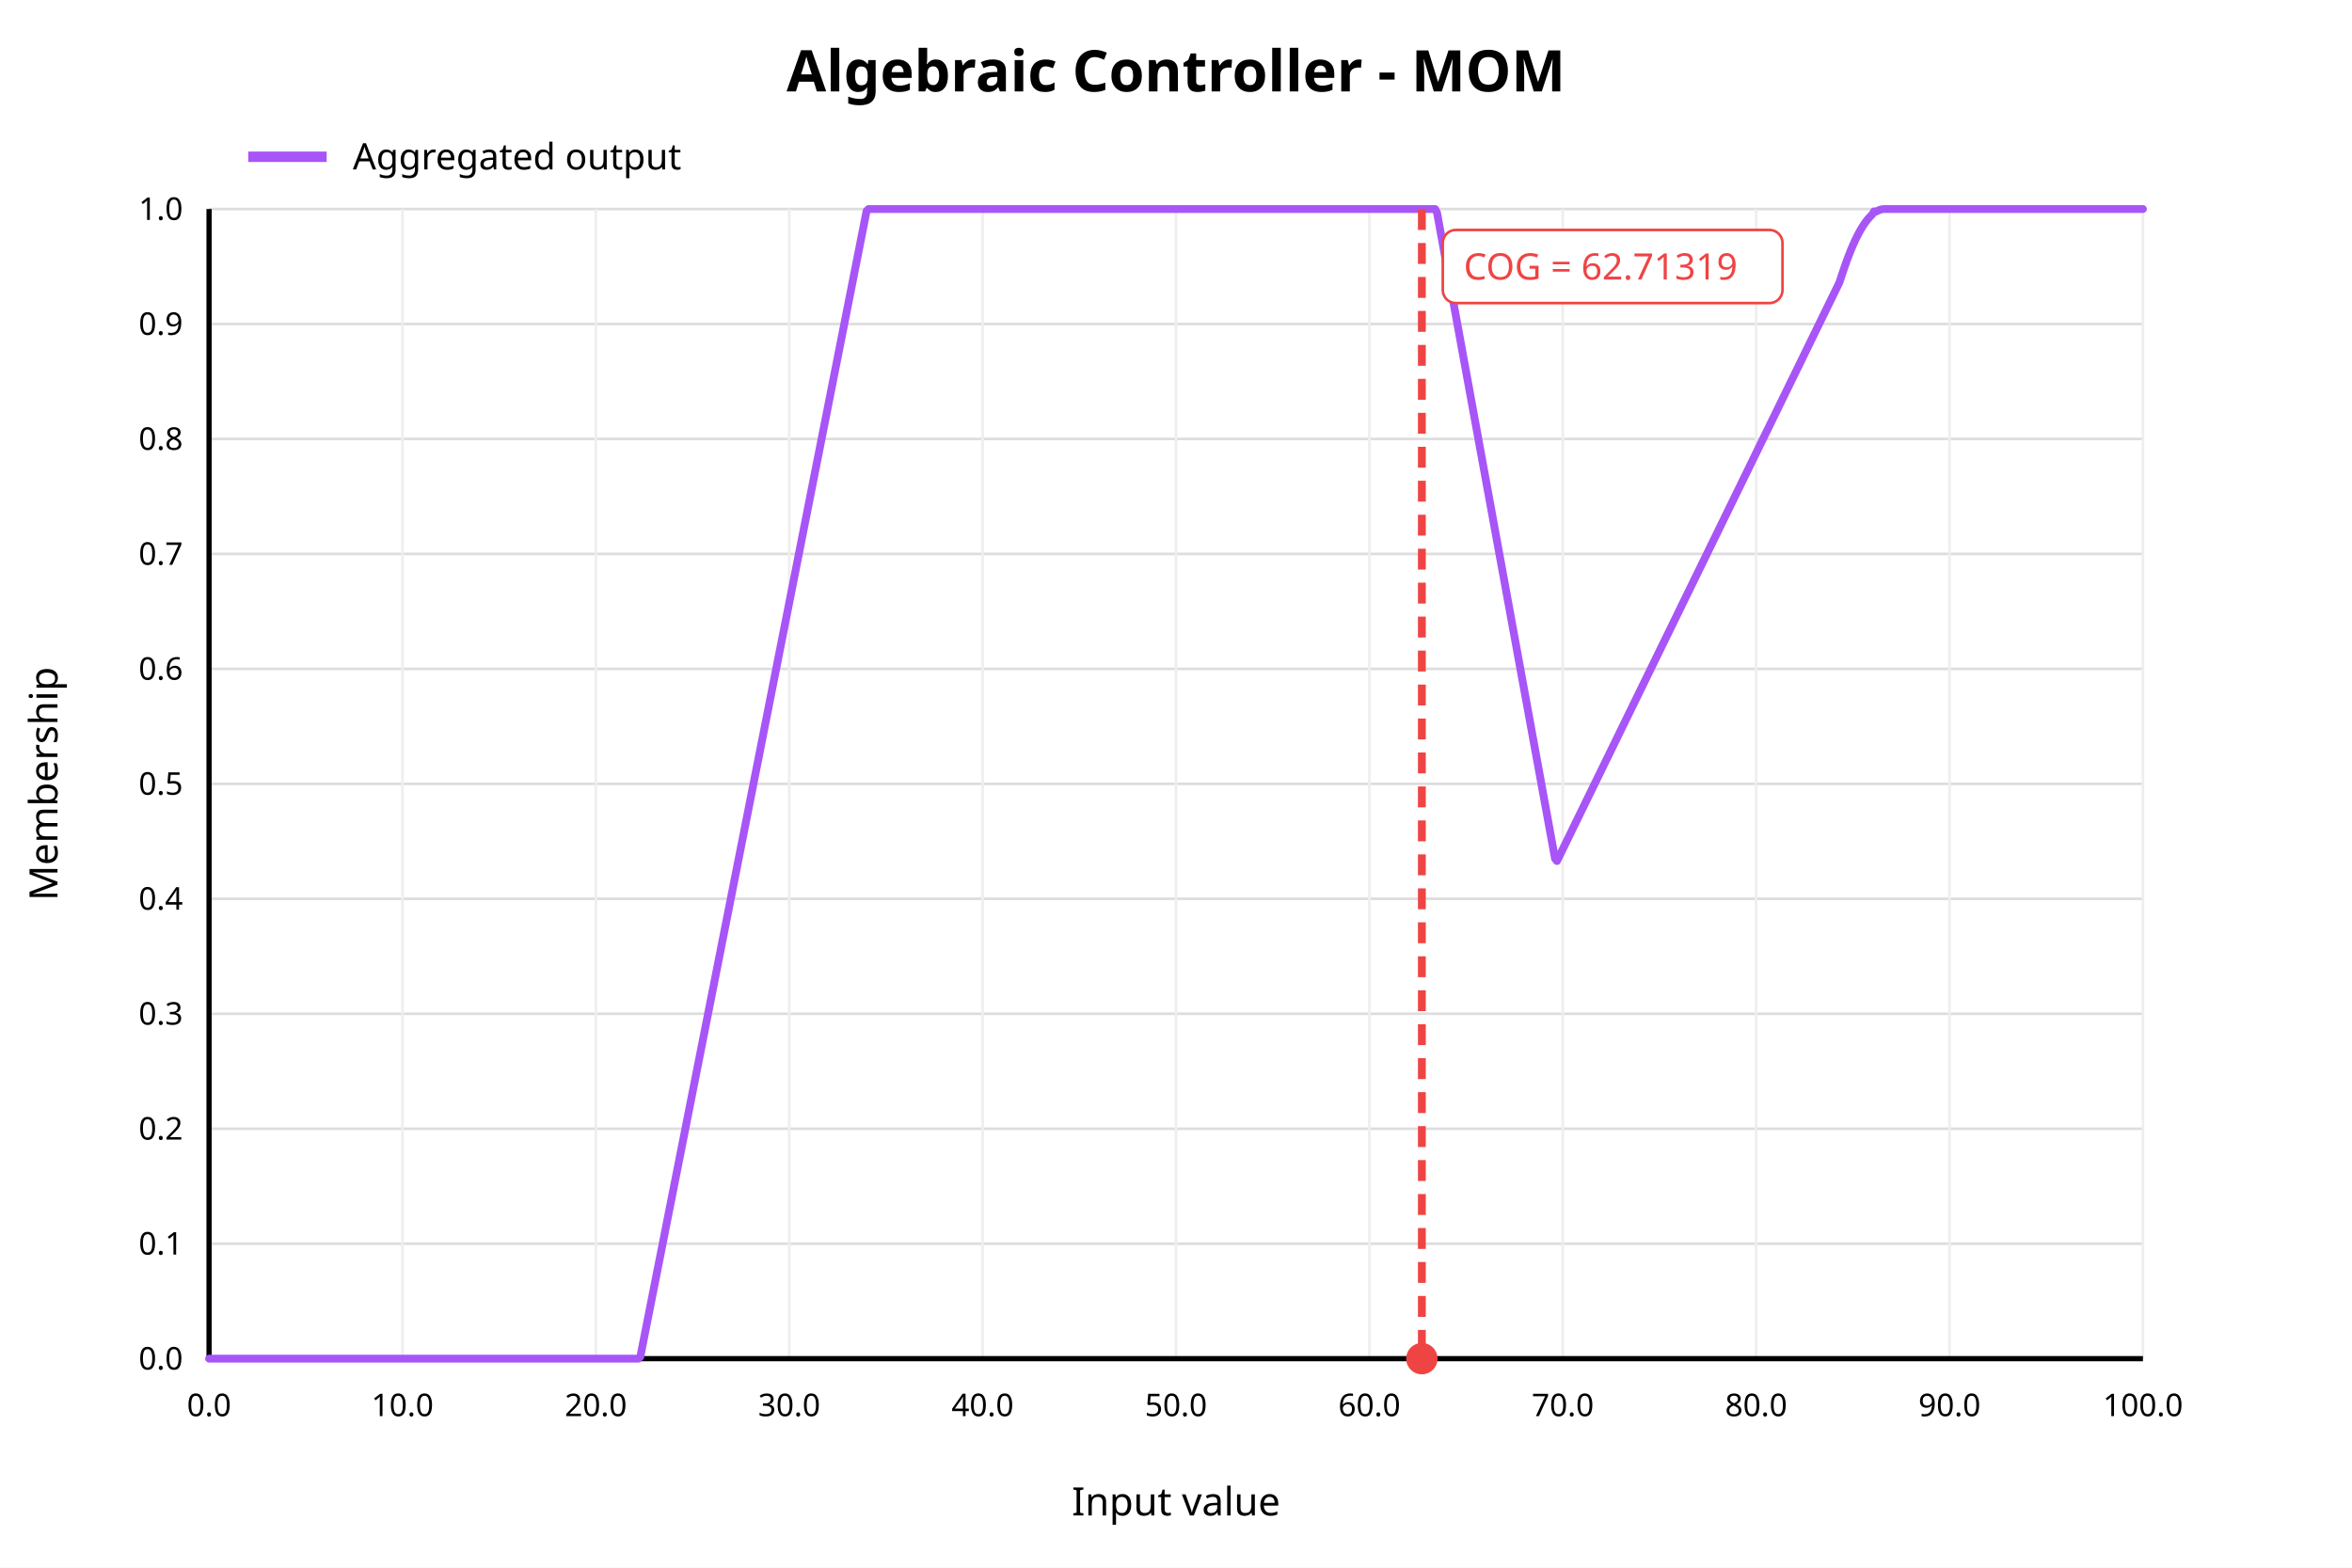
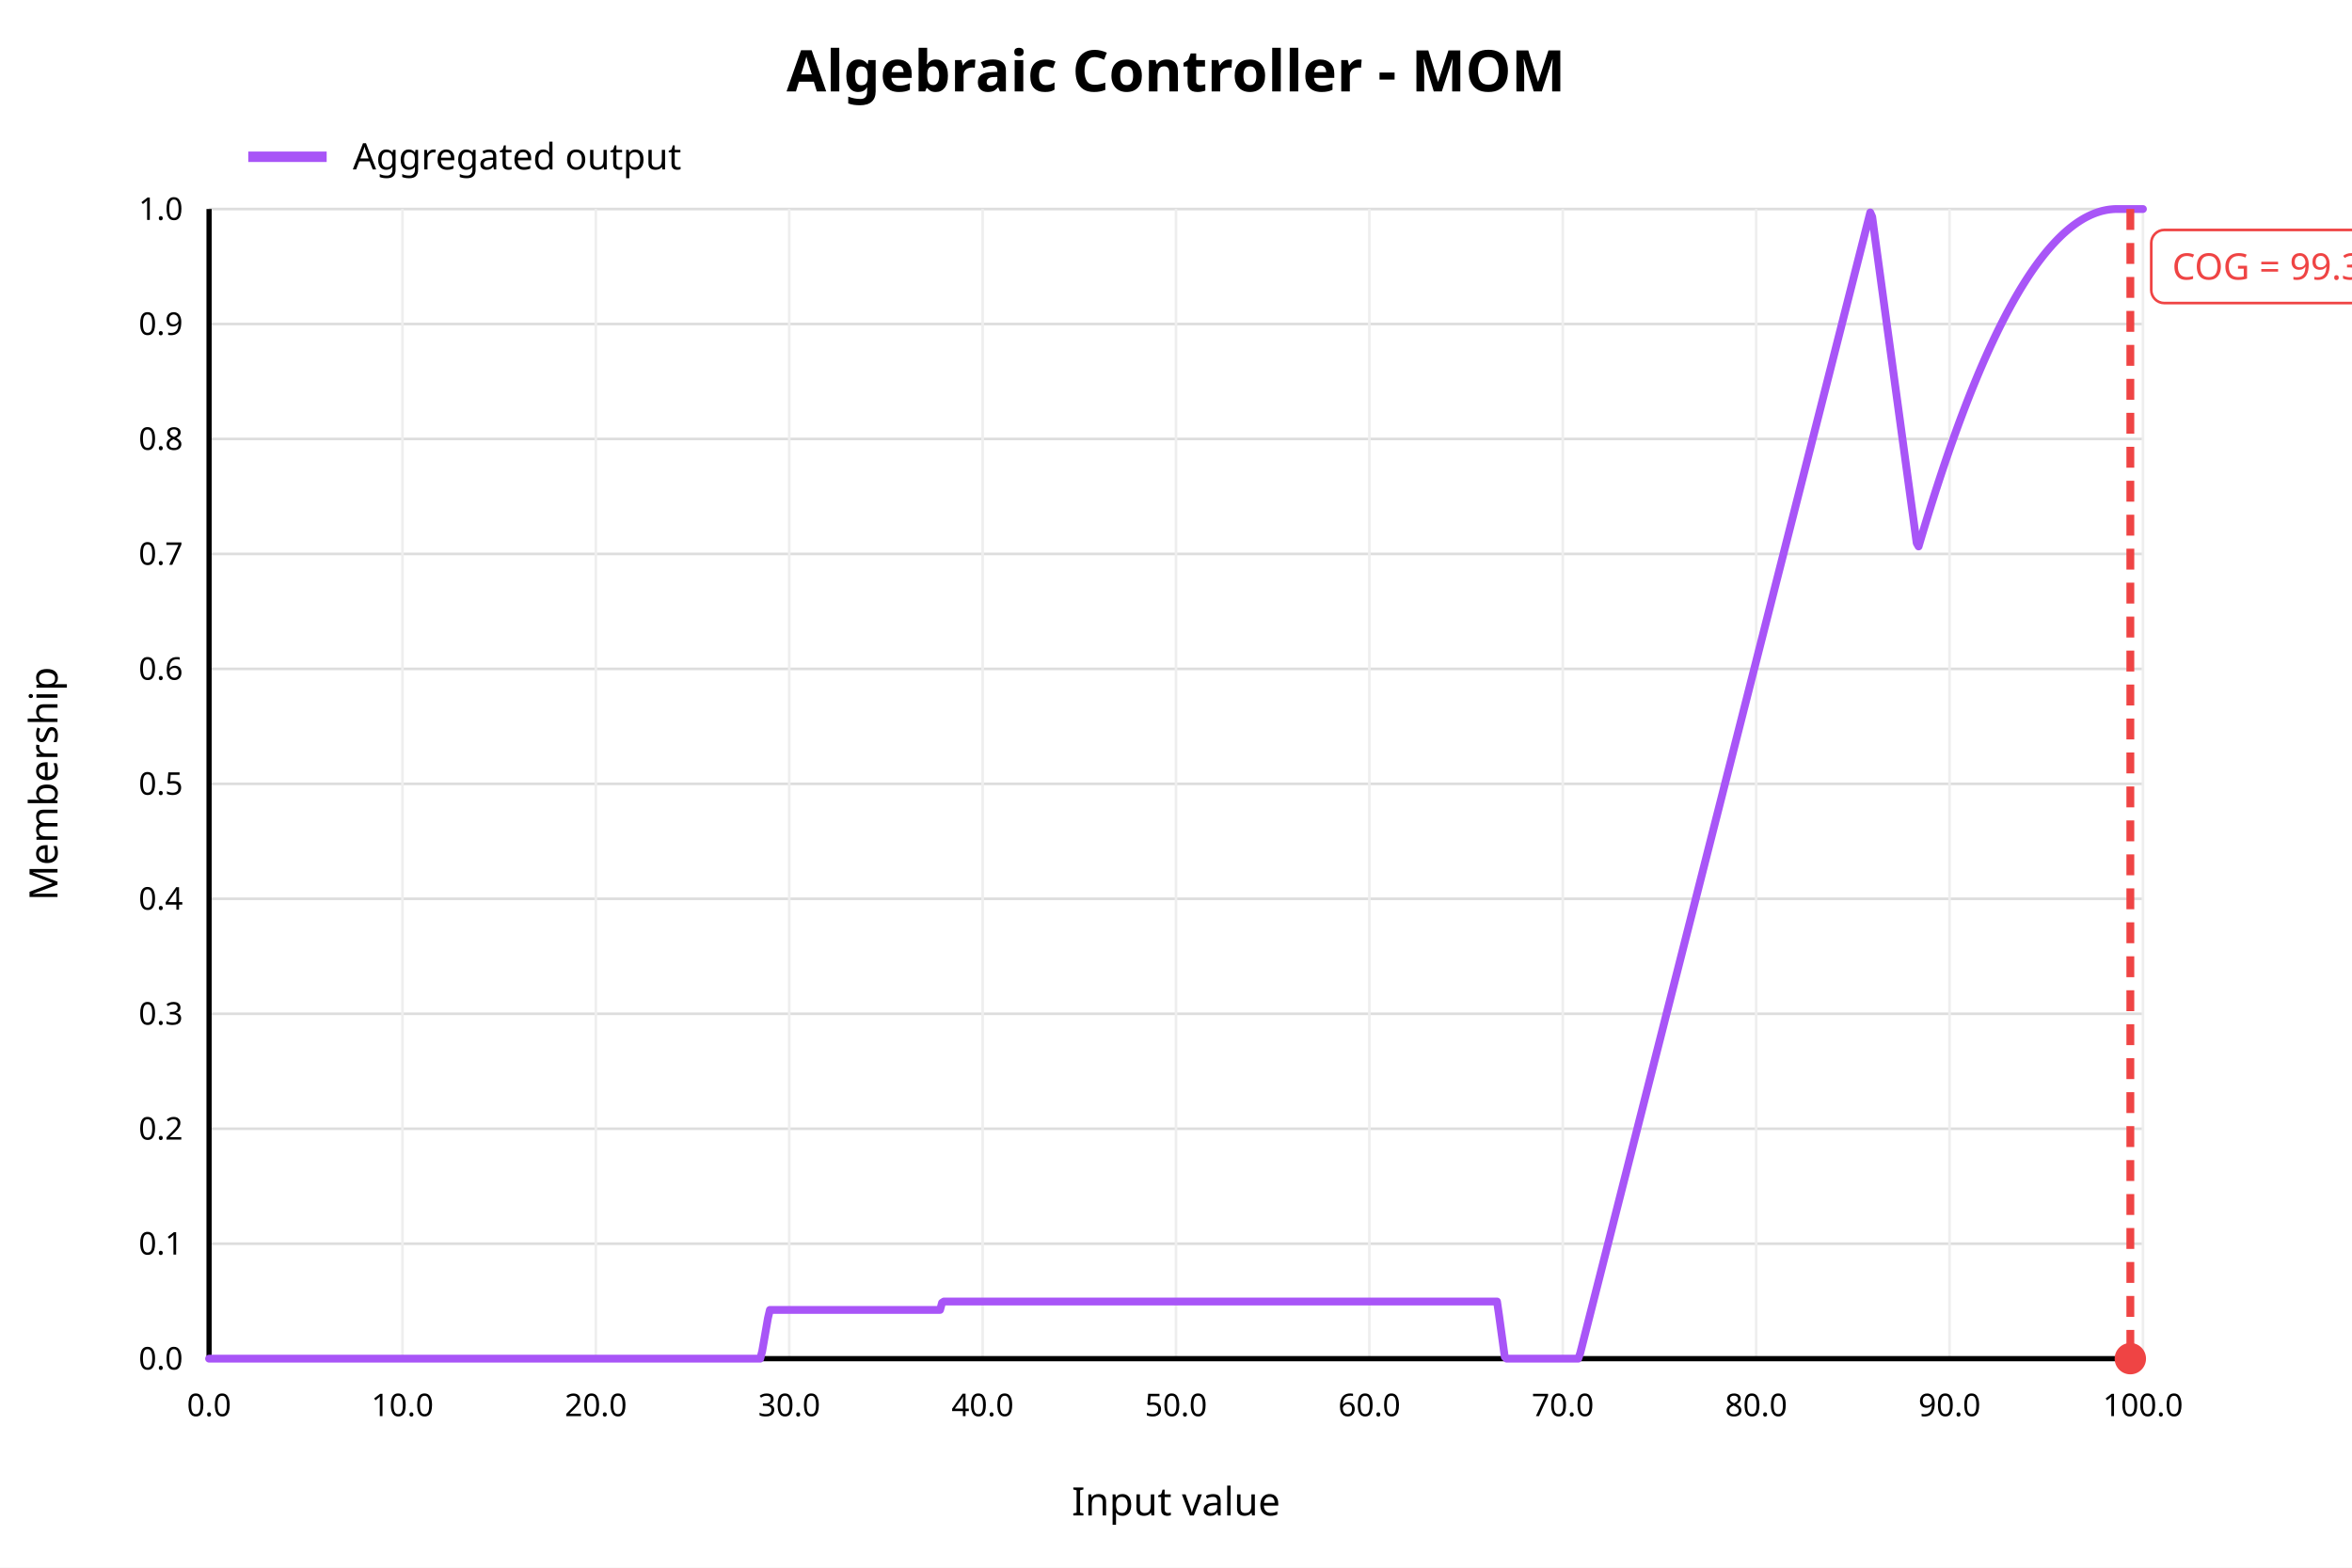
<svg xmlns="http://www.w3.org/2000/svg" width="900" height="600" viewBox="0 0 900 600">
  <rect x="0" y="0" width="900" height="600" fill="white" />
  <text x="450" y="35" text-anchor="middle" font-family="sans-serif" font-size="22" font-weight="bold" fill="black">Algebraic Controller - MOM</text>
  <line x1="80" y1="520.00" x2="820" y2="520.00" stroke="#dddddd" stroke-width="1" />
  <text x="70" y="520.00" text-anchor="end" dominant-baseline="middle" font-family="sans-serif" font-size="12" fill="black">0.0</text>
  <line x1="80" y1="476.00" x2="820" y2="476.00" stroke="#dddddd" stroke-width="1" />
  <text x="70" y="476.00" text-anchor="end" dominant-baseline="middle" font-family="sans-serif" font-size="12" fill="black">0.1</text>
  <line x1="80" y1="432.00" x2="820" y2="432.00" stroke="#dddddd" stroke-width="1" />
  <text x="70" y="432.00" text-anchor="end" dominant-baseline="middle" font-family="sans-serif" font-size="12" fill="black">0.2</text>
  <line x1="80" y1="388.00" x2="820" y2="388.00" stroke="#dddddd" stroke-width="1" />
  <text x="70" y="388.00" text-anchor="end" dominant-baseline="middle" font-family="sans-serif" font-size="12" fill="black">0.3</text>
  <line x1="80" y1="344.00" x2="820" y2="344.00" stroke="#dddddd" stroke-width="1" />
  <text x="70" y="344.00" text-anchor="end" dominant-baseline="middle" font-family="sans-serif" font-size="12" fill="black">0.4</text>
  <line x1="80" y1="300.00" x2="820" y2="300.00" stroke="#dddddd" stroke-width="1" />
  <text x="70" y="300.00" text-anchor="end" dominant-baseline="middle" font-family="sans-serif" font-size="12" fill="black">0.5</text>
  <line x1="80" y1="256.00" x2="820" y2="256.00" stroke="#dddddd" stroke-width="1" />
  <text x="70" y="256.00" text-anchor="end" dominant-baseline="middle" font-family="sans-serif" font-size="12" fill="black">0.6</text>
  <line x1="80" y1="212.00" x2="820" y2="212.00" stroke="#dddddd" stroke-width="1" />
  <text x="70" y="212.00" text-anchor="end" dominant-baseline="middle" font-family="sans-serif" font-size="12" fill="black">0.7</text>
  <line x1="80" y1="168.00" x2="820" y2="168.00" stroke="#dddddd" stroke-width="1" />
  <text x="70" y="168.00" text-anchor="end" dominant-baseline="middle" font-family="sans-serif" font-size="12" fill="black">0.8</text>
  <line x1="80" y1="124.00" x2="820" y2="124.00" stroke="#dddddd" stroke-width="1" />
  <text x="70" y="124.00" text-anchor="end" dominant-baseline="middle" font-family="sans-serif" font-size="12" fill="black">0.9</text>
  <line x1="80" y1="80.00" x2="820" y2="80.00" stroke="#dddddd" stroke-width="1" />
  <text x="70" y="80.00" text-anchor="end" dominant-baseline="middle" font-family="sans-serif" font-size="12" fill="black">1.0</text>
  <line x1="80.00" y1="80" x2="80.00" y2="520" stroke="#eeeeee" stroke-width="1" />
  <text x="80.00" y="542" text-anchor="middle" font-family="sans-serif" font-size="12" fill="black">0.0</text>
  <line x1="154.00" y1="80" x2="154.00" y2="520" stroke="#eeeeee" stroke-width="1" />
  <text x="154.00" y="542" text-anchor="middle" font-family="sans-serif" font-size="12" fill="black">10.0</text>
  <line x1="228.00" y1="80" x2="228.00" y2="520" stroke="#eeeeee" stroke-width="1" />
  <text x="228.00" y="542" text-anchor="middle" font-family="sans-serif" font-size="12" fill="black">20.0</text>
  <line x1="302.00" y1="80" x2="302.00" y2="520" stroke="#eeeeee" stroke-width="1" />
  <text x="302.00" y="542" text-anchor="middle" font-family="sans-serif" font-size="12" fill="black">30.0</text>
  <line x1="376.00" y1="80" x2="376.00" y2="520" stroke="#eeeeee" stroke-width="1" />
  <text x="376.00" y="542" text-anchor="middle" font-family="sans-serif" font-size="12" fill="black">40.0</text>
  <line x1="450.00" y1="80" x2="450.00" y2="520" stroke="#eeeeee" stroke-width="1" />
  <text x="450.00" y="542" text-anchor="middle" font-family="sans-serif" font-size="12" fill="black">50.0</text>
  <line x1="524.00" y1="80" x2="524.00" y2="520" stroke="#eeeeee" stroke-width="1" />
  <text x="524.00" y="542" text-anchor="middle" font-family="sans-serif" font-size="12" fill="black">60.0</text>
  <line x1="598.00" y1="80" x2="598.00" y2="520" stroke="#eeeeee" stroke-width="1" />
  <text x="598.00" y="542" text-anchor="middle" font-family="sans-serif" font-size="12" fill="black">70.0</text>
  <line x1="672.00" y1="80" x2="672.00" y2="520" stroke="#eeeeee" stroke-width="1" />
  <text x="672.00" y="542" text-anchor="middle" font-family="sans-serif" font-size="12" fill="black">80.0</text>
  <line x1="746.00" y1="80" x2="746.00" y2="520" stroke="#eeeeee" stroke-width="1" />
  <text x="746.00" y="542" text-anchor="middle" font-family="sans-serif" font-size="12" fill="black">90.0</text>
  <line x1="820.00" y1="80" x2="820.00" y2="520" stroke="#eeeeee" stroke-width="1" />
  <text x="820.00" y="542" text-anchor="middle" font-family="sans-serif" font-size="12" fill="black">100.0</text>
  <line x1="80" y1="520" x2="820" y2="520" stroke="black" stroke-width="2" />
  <line x1="80" y1="80" x2="80" y2="520" stroke="black" stroke-width="2" />
  <text x="450" y="580" text-anchor="middle" font-family="sans-serif" font-size="15" fill="black">Input value</text>
  <text x="22" y="300" text-anchor="middle" font-family="sans-serif" font-size="15" fill="black" transform="rotate(-90 22 300)">Membership</text>
-   <polyline fill="none" stroke="#a855f7" stroke-width="3" stroke-linejoin="round" stroke-linecap="round" points="80.00,520.00 80.74,520.00 81.48,520.00 82.22,520.00 82.96,520.00 83.70,520.00 84.44,520.00 85.18,520.00 85.92,520.00 86.66,520.00 87.40,520.00 88.14,520.00 88.88,520.00 89.62,520.00 90.36,520.00 91.10,520.00 91.84,520.00 92.58,520.00 93.32,520.00 94.06,520.00 94.80,520.00 95.54,520.00 96.28,520.00 97.02,520.00 97.76,520.00 98.50,520.00 99.24,520.00 99.98,520.00 100.72,520.00 101.46,520.00 102.20,520.00 102.94,520.00 103.68,520.00 104.42,520.00 105.16,520.00 105.90,520.00 106.64,520.00 107.38,520.00 108.12,520.00 108.86,520.00 109.60,520.00 110.34,520.00 111.08,520.00 111.82,520.00 112.56,520.00 113.30,520.00 114.04,520.00 114.78,520.00 115.52,520.00 116.26,520.00 117.00,520.00 117.74,520.00 118.48,520.00 119.22,520.00 119.96,520.00 120.70,520.00 121.44,520.00 122.18,520.00 122.92,520.00 123.66,520.00 124.40,520.00 125.14,520.00 125.88,520.00 126.62,520.00 127.36,520.00 128.10,520.00 128.84,520.00 129.58,520.00 130.32,520.00 131.06,520.00 131.80,520.00 132.54,520.00 133.28,520.00 134.02,520.00 134.76,520.00 135.50,520.00 136.24,520.00 136.98,520.00 137.72,520.00 138.46,520.00 139.20,520.00 139.94,520.00 140.68,520.00 141.42,520.00 142.16,520.00 142.90,520.00 143.64,520.00 144.38,520.00 145.12,520.00 145.86,520.00 146.60,520.00 147.34,520.00 148.08,520.00 148.82,520.00 149.56,520.00 150.30,520.00 151.04,520.00 151.78,520.00 152.52,520.00 153.26,520.00 154.00,520.00 154.74,520.00 155.48,520.00 156.22,520.00 156.96,520.00 157.70,520.00 158.44,520.00 159.18,520.00 159.92,520.00 160.66,520.00 161.40,520.00 162.14,520.00 162.88,520.00 163.62,520.00 164.36,520.00 165.10,520.00 165.84,520.00 166.58,520.00 167.32,520.00 168.06,520.00 168.80,520.00 169.54,520.00 170.28,520.00 171.02,520.00 171.76,520.00 172.50,520.00 173.24,520.00 173.98,520.00 174.72,520.00 175.46,520.00 176.20,520.00 176.94,520.00 177.68,520.00 178.42,520.00 179.16,520.00 179.90,520.00 180.64,520.00 181.38,520.00 182.12,520.00 182.86,520.00 183.60,520.00 184.34,520.00 185.08,520.00 185.82,520.00 186.56,520.00 187.30,520.00 188.04,520.00 188.78,520.00 189.52,520.00 190.26,520.00 191.00,520.00 191.74,520.00 192.48,520.00 193.22,520.00 193.96,520.00 194.70,520.00 195.44,520.00 196.18,520.00 196.92,520.00 197.66,520.00 198.40,520.00 199.14,520.00 199.88,520.00 200.62,520.00 201.36,520.00 202.10,520.00 202.84,520.00 203.58,520.00 204.32,520.00 205.06,520.00 205.80,520.00 206.54,520.00 207.28,520.00 208.02,520.00 208.76,520.00 209.50,520.00 210.24,520.00 210.98,520.00 211.72,520.00 212.46,520.00 213.20,520.00 213.94,520.00 214.68,520.00 215.42,520.00 216.16,520.00 216.90,520.00 217.64,520.00 218.38,520.00 219.12,520.00 219.86,520.00 220.60,520.00 221.34,520.00 222.08,520.00 222.82,520.00 223.56,520.00 224.30,520.00 225.04,520.00 225.78,520.00 226.52,520.00 227.26,520.00 228.00,520.00 228.74,520.00 229.48,520.00 230.22,520.00 230.96,520.00 231.70,520.00 232.44,520.00 233.18,520.00 233.92,520.00 234.66,520.00 235.40,520.00 236.14,520.00 236.88,520.00 237.62,520.00 238.36,520.00 239.10,520.00 239.84,520.00 240.58,520.00 241.32,520.00 242.06,520.00 242.80,520.00 243.54,520.00 244.28,520.00 245.02,519.29 245.76,515.54 246.50,511.79 247.24,508.04 247.98,504.29 248.72,500.55 249.46,496.80 250.20,493.05 250.94,489.30 251.68,485.55 252.42,481.81 253.16,478.06 253.90,474.31 254.64,470.56 255.38,466.81 256.12,463.07 256.86,459.32 257.60,455.57 258.34,451.82 259.08,448.07 259.82,444.32 260.56,440.58 261.30,436.83 262.04,433.08 262.78,429.33 263.52,425.58 264.26,421.84 265.00,418.09 265.74,414.34 266.48,410.59 267.22,406.84 267.96,403.10 268.70,399.35 269.44,395.60 270.18,391.85 270.92,388.10 271.66,384.36 272.40,380.61 273.14,376.86 273.88,373.11 274.62,369.36 275.36,365.62 276.10,361.87 276.84,358.12 277.58,354.37 278.32,350.62 279.06,346.88 279.80,343.13 280.54,339.38 281.28,335.63 282.02,331.88 282.76,328.14 283.50,324.39 284.24,320.64 284.98,316.89 285.72,313.14 286.46,309.40 287.20,305.65 287.94,301.90 288.68,298.15 289.42,294.40 290.16,290.66 290.90,286.91 291.64,283.16 292.38,279.41 293.12,275.66 293.86,271.92 294.60,268.17 295.34,264.42 296.08,260.67 296.82,256.92 297.56,253.18 298.30,249.43 299.04,245.68 299.78,241.93 300.52,238.18 301.26,234.44 302.00,230.69 302.74,226.94 303.48,223.19 304.22,219.44 304.96,215.70 305.70,211.95 306.44,208.20 307.18,204.45 307.92,200.70 308.66,196.96 309.40,193.21 310.14,189.46 310.88,185.71 311.62,181.96 312.36,178.22 313.10,174.47 313.84,170.72 314.58,166.97 315.32,163.22 316.06,159.48 316.80,155.73 317.54,151.98 318.28,148.23 319.02,144.48 319.76,140.73 320.50,136.99 321.24,133.24 321.98,129.49 322.72,125.74 323.46,121.99 324.20,118.25 324.94,114.50 325.68,110.75 326.42,107.00 327.16,103.25 327.90,99.51 328.64,95.76 329.38,92.01 330.12,88.26 330.86,84.51 331.60,80.77 332.34,80.00 333.08,80.00 333.82,80.00 334.56,80.00 335.30,80.00 336.04,80.00 336.78,80.00 337.52,80.00 338.26,80.00 339.00,80.00 339.74,80.00 340.48,80.00 341.22,80.00 341.96,80.00 342.70,80.00 343.44,80.00 344.18,80.00 344.92,80.00 345.66,80.00 346.40,80.00 347.14,80.00 347.88,80.00 348.62,80.00 349.36,80.00 350.10,80.00 350.84,80.00 351.58,80.00 352.32,80.00 353.06,80.00 353.80,80.00 354.54,80.00 355.28,80.00 356.02,80.00 356.76,80.00 357.50,80.00 358.24,80.00 358.98,80.00 359.72,80.00 360.46,80.00 361.20,80.00 361.94,80.00 362.68,80.00 363.42,80.00 364.16,80.00 364.90,80.00 365.64,80.00 366.38,80.00 367.12,80.00 367.86,80.00 368.60,80.00 369.34,80.00 370.08,80.00 370.82,80.00 371.56,80.00 372.30,80.00 373.04,80.00 373.78,80.00 374.52,80.00 375.26,80.00 376.00,80.00 376.74,80.00 377.48,80.00 378.22,80.00 378.96,80.00 379.70,80.00 380.44,80.00 381.18,80.00 381.92,80.00 382.66,80.00 383.40,80.00 384.14,80.00 384.88,80.00 385.62,80.00 386.36,80.00 387.10,80.00 387.84,80.00 388.58,80.00 389.32,80.00 390.06,80.00 390.80,80.00 391.54,80.00 392.28,80.00 393.02,80.00 393.76,80.00 394.50,80.00 395.24,80.00 395.98,80.00 396.72,80.00 397.46,80.00 398.20,80.00 398.94,80.00 399.68,80.00 400.42,80.00 401.16,80.00 401.90,80.00 402.64,80.00 403.38,80.00 404.12,80.00 404.86,80.00 405.60,80.00 406.34,80.00 407.08,80.00 407.82,80.00 408.56,80.00 409.30,80.00 410.04,80.00 410.78,80.00 411.52,80.00 412.26,80.00 413.00,80.00 413.74,80.00 414.48,80.00 415.22,80.00 415.96,80.00 416.70,80.00 417.44,80.00 418.18,80.00 418.92,80.00 419.66,80.00 420.40,80.00 421.14,80.00 421.88,80.00 422.62,80.00 423.36,80.00 424.10,80.00 424.84,80.00 425.58,80.00 426.32,80.00 427.06,80.00 427.80,80.00 428.54,80.00 429.28,80.00 430.02,80.00 430.76,80.00 431.50,80.00 432.24,80.00 432.98,80.00 433.72,80.00 434.46,80.00 435.20,80.00 435.94,80.00 436.68,80.00 437.42,80.00 438.16,80.00 438.90,80.00 439.64,80.00 440.38,80.00 441.12,80.00 441.86,80.00 442.60,80.00 443.34,80.00 444.08,80.00 444.82,80.00 445.56,80.00 446.30,80.00 447.04,80.00 447.78,80.00 448.52,80.00 449.26,80.00 450.00,80.00 450.74,80.00 451.48,80.00 452.22,80.00 452.96,80.00 453.70,80.00 454.44,80.00 455.18,80.00 455.92,80.00 456.66,80.00 457.40,80.00 458.14,80.00 458.88,80.00 459.62,80.00 460.36,80.00 461.10,80.00 461.84,80.00 462.58,80.00 463.32,80.00 464.06,80.00 464.80,80.00 465.54,80.00 466.28,80.00 467.02,80.00 467.76,80.00 468.50,80.00 469.24,80.00 469.98,80.00 470.72,80.00 471.46,80.00 472.20,80.00 472.94,80.00 473.68,80.00 474.42,80.00 475.16,80.00 475.90,80.00 476.64,80.00 477.38,80.00 478.12,80.00 478.86,80.00 479.60,80.00 480.34,80.00 481.08,80.00 481.82,80.00 482.56,80.00 483.30,80.00 484.04,80.00 484.78,80.00 485.52,80.00 486.26,80.00 487.00,80.00 487.74,80.00 488.48,80.00 489.22,80.00 489.96,80.00 490.70,80.00 491.44,80.00 492.18,80.00 492.92,80.00 493.66,80.00 494.40,80.00 495.14,80.00 495.88,80.00 496.62,80.00 497.36,80.00 498.10,80.00 498.84,80.00 499.58,80.00 500.32,80.00 501.06,80.00 501.80,80.00 502.54,80.00 503.28,80.00 504.02,80.00 504.76,80.00 505.50,80.00 506.24,80.00 506.98,80.00 507.72,80.00 508.46,80.00 509.20,80.00 509.94,80.00 510.68,80.00 511.42,80.00 512.16,80.00 512.90,80.00 513.64,80.00 514.38,80.00 515.12,80.00 515.86,80.00 516.60,80.00 517.34,80.00 518.08,80.00 518.82,80.00 519.56,80.00 520.30,80.00 521.04,80.00 521.78,80.00 522.52,80.00 523.26,80.00 524.00,80.00 524.74,80.00 525.48,80.00 526.22,80.00 526.96,80.00 527.70,80.00 528.44,80.00 529.18,80.00 529.92,80.00 530.66,80.00 531.40,80.00 532.14,80.00 532.88,80.00 533.62,80.00 534.36,80.00 535.10,80.00 535.84,80.00 536.58,80.00 537.32,80.00 538.06,80.00 538.80,80.00 539.54,80.00 540.28,80.00 541.02,80.00 541.76,80.00 542.50,80.00 543.24,80.00 543.98,80.00 544.72,80.00 545.46,80.00 546.20,80.00 546.94,80.00 547.68,80.00 548.42,80.00 549.16,80.00 549.90,81.48 550.64,85.54 551.38,89.59 552.12,93.64 552.86,97.69 553.60,101.74 554.34,105.79 555.08,109.85 555.82,113.90 556.56,117.95 557.30,122.00 558.04,126.05 558.78,130.10 559.52,134.16 560.26,138.21 561.00,142.26 561.74,146.31 562.48,150.36 563.22,154.41 563.96,158.47 564.70,162.52 565.44,166.57 566.18,170.62 566.92,174.67 567.66,178.73 568.40,182.78 569.14,186.83 569.88,190.88 570.62,194.93 571.36,198.98 572.10,203.04 572.84,207.09 573.58,211.14 574.32,215.19 575.06,219.24 575.80,223.29 576.54,227.35 577.28,231.40 578.02,235.45 578.76,239.50 579.50,243.55 580.24,247.60 580.98,251.66 581.72,255.71 582.46,259.76 583.20,263.81 583.94,267.86 584.68,271.91 585.42,275.97 586.16,280.02 586.90,284.07 587.64,288.12 588.38,292.17 589.12,296.22 589.86,300.28 590.60,304.33 591.34,308.38 592.08,312.43 592.82,316.48 593.56,320.53 594.30,324.59 595.04,328.64 595.78,329.55 596.52,328.03 597.26,326.52 598.00,325.00 598.74,323.48 599.48,321.97 600.22,320.45 600.96,318.94 601.70,317.42 602.44,315.90 603.18,314.39 603.92,312.87 604.66,311.35 605.40,309.84 606.14,308.32 606.88,306.80 607.62,305.29 608.36,303.77 609.10,302.26 609.84,300.74 610.58,299.22 611.32,297.71 612.06,296.19 612.80,294.67 613.54,293.16 614.28,291.64 615.02,290.13 615.76,288.61 616.50,287.09 617.24,285.58 617.98,284.06 618.72,282.54 619.46,281.03 620.20,279.51 620.94,278.00 621.68,276.48 622.42,274.96 623.16,273.45 623.90,271.93 624.64,270.41 625.38,268.90 626.12,267.38 626.86,265.87 627.60,264.35 628.34,262.83 629.08,261.32 629.82,259.80 630.56,258.28 631.30,256.77 632.04,255.25 632.78,253.74 633.52,252.22 634.26,250.70 635.00,249.19 635.74,247.67 636.48,246.15 637.22,244.64 637.96,243.12 638.70,241.61 639.44,240.09 640.18,238.57 640.92,237.06 641.66,235.54 642.40,234.02 643.14,232.51 643.88,230.99 644.62,229.48 645.36,227.96 646.10,226.44 646.84,224.93 647.58,223.41 648.32,221.89 649.06,220.38 649.80,218.86 650.54,217.35 651.28,215.83 652.02,214.31 652.76,212.80 653.50,211.28 654.24,209.76 654.98,208.25 655.72,206.73 656.46,205.22 657.20,203.70 657.94,202.18 658.68,200.67 659.42,199.15 660.16,197.63 660.90,196.12 661.64,194.60 662.38,193.09 663.12,191.57 663.86,190.05 664.60,188.54 665.34,187.02 666.08,185.50 666.82,183.99 667.56,182.47 668.30,180.96 669.04,179.44 669.78,177.92 670.52,176.41 671.26,174.89 672.00,173.37 672.74,171.86 673.48,170.34 674.22,168.83 674.96,167.31 675.70,165.79 676.44,164.28 677.18,162.76 677.92,161.24 678.66,159.73 679.40,158.21 680.14,156.70 680.88,155.18 681.62,153.66 682.36,152.15 683.10,150.63 683.84,149.11 684.58,147.60 685.32,146.08 686.06,144.57 686.80,143.05 687.54,141.53 688.28,140.02 689.02,138.50 689.76,136.98 690.50,135.47 691.24,133.95 691.98,132.43 692.72,130.92 693.46,129.40 694.20,127.89 694.94,126.37 695.68,124.85 696.42,123.34 697.16,121.82 697.90,120.30 698.64,118.79 699.38,117.27 700.12,115.76 700.86,114.24 701.60,112.72 702.34,111.21 703.08,109.69 703.82,108.17 704.56,106.00 705.30,103.73 706.04,101.57 706.78,99.50 707.52,97.55 708.26,95.69 709.00,93.94 709.74,92.29 710.48,90.75 711.22,89.31 711.96,87.97 712.70,86.74 713.44,85.61 714.18,84.58 714.92,83.66 715.66,82.84 716.40,82.12 717.14,80.88 717.88,81.00 718.62,80.60 719.36,80.30 720.10,80.10 720.84,80.01 721.58,80.00 722.32,80.00 723.06,80.00 723.80,80.00 724.54,80.00 725.28,80.00 726.02,80.00 726.76,80.00 727.50,80.00 728.24,80.00 728.98,80.00 729.72,80.00 730.46,80.00 731.20,80.00 731.94,80.00 732.68,80.00 733.42,80.00 734.16,80.00 734.90,80.00 735.64,80.00 736.38,80.00 737.12,80.00 737.86,80.00 738.60,80.00 739.34,80.00 740.08,80.00 740.82,80.00 741.56,80.00 742.30,80.00 743.04,80.00 743.78,80.00 744.52,80.00 745.26,80.00 746.00,80.00 746.74,80.00 747.48,80.00 748.22,80.00 748.96,80.00 749.70,80.00 750.44,80.00 751.18,80.00 751.92,80.00 752.66,80.00 753.40,80.00 754.14,80.00 754.88,80.00 755.62,80.00 756.36,80.00 757.10,80.00 757.84,80.00 758.58,80.00 759.32,80.00 760.06,80.00 760.80,80.00 761.54,80.00 762.28,80.00 763.02,80.00 763.76,80.00 764.50,80.00 765.24,80.00 765.98,80.00 766.72,80.00 767.46,80.00 768.20,80.00 768.94,80.00 769.68,80.00 770.42,80.00 771.16,80.00 771.90,80.00 772.64,80.00 773.38,80.00 774.12,80.00 774.86,80.00 775.60,80.00 776.34,80.00 777.08,80.00 777.82,80.00 778.56,80.00 779.30,80.00 780.04,80.00 780.78,80.00 781.52,80.00 782.26,80.00 783.00,80.00 783.74,80.00 784.48,80.00 785.22,80.00 785.96,80.00 786.70,80.00 787.44,80.00 788.18,80.00 788.92,80.00 789.66,80.00 790.40,80.00 791.14,80.00 791.88,80.00 792.62,80.00 793.36,80.00 794.10,80.00 794.84,80.00 795.58,80.00 796.32,80.00 797.06,80.00 797.80,80.00 798.54,80.00 799.28,80.00 800.02,80.00 800.76,80.00 801.50,80.00 802.24,80.00 802.98,80.00 803.72,80.00 804.46,80.00 805.20,80.00 805.94,80.00 806.68,80.00 807.42,80.00 808.16,80.00 808.90,80.00 809.64,80.00 810.38,80.00 811.12,80.00 811.86,80.00 812.60,80.00 813.34,80.00 814.08,80.00 814.82,80.00 815.56,80.00 816.30,80.00 817.04,80.00 817.78,80.00 818.52,80.00 819.26,80.00 820.00,80.00" />
-   <line x1="544.08" y1="80" x2="544.08" y2="520" stroke="#ef4444" stroke-width="3" stroke-dasharray="8 5" />
-   <circle cx="544.08" cy="520" r="6" fill="#ef4444" />
-   <rect x="552.08" y="88" width="130" height="28" rx="5" fill="white" stroke="#ef4444" />
-   <text x="560.08" y="107" font-family="sans-serif" font-size="14" fill="#ef4444">COG = 62.71319</text>
+   <polyline fill="none" stroke="#a855f7" stroke-width="3" stroke-linejoin="round" stroke-linecap="round" points="80.00,520.00 80.74,520.00 81.48,520.00 82.22,520.00 82.96,520.00 83.70,520.00 84.44,520.00 85.18,520.00 85.92,520.00 86.66,520.00 87.40,520.00 88.14,520.00 88.88,520.00 89.62,520.00 90.36,520.00 91.10,520.00 91.84,520.00 92.58,520.00 93.32,520.00 94.06,520.00 94.80,520.00 95.54,520.00 96.28,520.00 97.02,520.00 97.76,520.00 98.50,520.00 99.24,520.00 99.98,520.00 100.72,520.00 101.46,520.00 102.20,520.00 102.94,520.00 103.68,520.00 104.42,520.00 105.16,520.00 105.90,520.00 106.64,520.00 107.38,520.00 108.12,520.00 108.86,520.00 109.60,520.00 110.34,520.00 111.08,520.00 111.82,520.00 112.56,520.00 113.30,520.00 114.04,520.00 114.78,520.00 115.52,520.00 116.26,520.00 117.00,520.00 117.74,520.00 118.48,520.00 119.22,520.00 119.96,520.00 120.70,520.00 121.44,520.00 122.18,520.00 122.92,520.00 123.66,520.00 124.40,520.00 125.14,520.00 125.88,520.00 126.62,520.00 127.36,520.00 128.10,520.00 128.84,520.00 129.58,520.00 130.32,520.00 131.06,520.00 131.80,520.00 132.54,520.00 133.28,520.00 134.02,520.00 134.76,520.00 135.50,520.00 136.24,520.00 136.98,520.00 137.72,520.00 138.46,520.00 139.20,520.00 139.94,520.00 140.68,520.00 141.42,520.00 142.16,520.00 142.90,520.00 143.64,520.00 144.38,520.00 145.12,520.00 145.86,520.00 146.60,520.00 147.34,520.00 148.08,520.00 148.82,520.00 149.56,520.00 150.30,520.00 151.04,520.00 151.78,520.00 152.52,520.00 153.26,520.00 154.00,520.00 154.74,520.00 155.48,520.00 156.22,520.00 156.96,520.00 157.70,520.00 158.44,520.00 159.18,520.00 159.92,520.00 160.66,520.00 161.40,520.00 162.14,520.00 162.88,520.00 163.62,520.00 164.36,520.00 165.10,520.00 165.84,520.00 166.58,520.00 167.32,520.00 168.06,520.00 168.80,520.00 169.54,520.00 170.28,520.00 171.02,520.00 171.76,520.00 172.50,520.00 173.24,520.00 173.98,520.00 174.72,520.00 175.46,520.00 176.20,520.00 176.94,520.00 177.68,520.00 178.42,520.00 179.16,520.00 179.90,520.00 180.64,520.00 181.38,520.00 182.12,520.00 182.86,520.00 183.60,520.00 184.34,520.00 185.08,520.00 185.82,520.00 186.56,520.00 187.30,520.00 188.04,520.00 188.78,520.00 189.52,520.00 190.26,520.00 191.00,520.00 191.74,520.00 192.48,520.00 193.22,520.00 193.96,520.00 194.70,520.00 195.44,520.00 196.18,520.00 196.92,520.00 197.66,520.00 198.40,520.00 199.14,520.00 199.88,520.00 200.62,520.00 201.36,520.00 202.10,520.00 202.84,520.00 203.58,520.00 204.32,520.00 205.06,520.00 205.80,520.00 206.54,520.00 207.28,520.00 208.02,520.00 208.76,520.00 209.50,520.00 210.24,520.00 210.98,520.00 211.72,520.00 212.46,520.00 213.20,520.00 213.94,520.00 214.68,520.00 215.42,520.00 216.16,520.00 216.90,520.00 217.64,520.00 218.38,520.00 219.12,520.00 219.86,520.00 220.60,520.00 221.34,520.00 222.08,520.00 222.82,520.00 223.56,520.00 224.30,520.00 225.04,520.00 225.78,520.00 226.52,520.00 227.26,520.00 228.00,520.00 228.74,520.00 229.48,520.00 230.22,520.00 230.96,520.00 231.70,520.00 232.44,520.00 233.18,520.00 233.92,520.00 234.66,520.00 235.40,520.00 236.14,520.00 236.88,520.00 237.62,520.00 238.36,520.00 239.10,520.00 239.84,520.00 240.58,520.00 241.32,520.00 242.06,520.00 242.80,520.00 243.54,520.00 244.28,520.00 245.02,520.00 245.76,520.00 246.50,520.00 247.24,520.00 247.98,520.00 248.72,520.00 249.46,520.00 250.20,520.00 250.94,520.00 251.68,520.00 252.42,520.00 253.16,520.00 253.90,520.00 254.64,520.00 255.38,520.00 256.12,520.00 256.86,520.00 257.60,520.00 258.34,520.00 259.08,520.00 259.82,520.00 260.56,520.00 261.30,520.00 262.04,520.00 262.78,520.00 263.52,520.00 264.26,520.00 265.00,520.00 265.74,520.00 266.48,520.00 267.22,520.00 267.96,520.00 268.70,520.00 269.44,520.00 270.18,520.00 270.92,520.00 271.66,520.00 272.40,520.00 273.14,520.00 273.88,520.00 274.62,520.00 275.36,520.00 276.10,520.00 276.84,520.00 277.58,520.00 278.32,520.00 279.06,520.00 279.80,520.00 280.54,520.00 281.28,520.00 282.02,520.00 282.76,520.00 283.50,520.00 284.24,520.00 284.98,520.00 285.72,520.00 286.46,520.00 287.20,520.00 287.94,520.00 288.68,520.00 289.42,520.00 290.16,520.00 290.90,520.00 291.64,517.20 292.38,512.96 293.12,508.72 293.86,504.47 294.60,501.34 295.34,501.34 296.08,501.34 296.82,501.34 297.56,501.34 298.30,501.34 299.04,501.34 299.78,501.34 300.52,501.34 301.26,501.34 302.00,501.34 302.74,501.34 303.48,501.34 304.22,501.34 304.96,501.34 305.70,501.34 306.44,501.34 307.18,501.34 307.92,501.34 308.66,501.34 309.40,501.34 310.14,501.34 310.88,501.34 311.62,501.34 312.36,501.34 313.10,501.34 313.84,501.34 314.58,501.34 315.32,501.34 316.06,501.34 316.80,501.34 317.54,501.34 318.28,501.34 319.02,501.34 319.76,501.34 320.50,501.34 321.24,501.34 321.98,501.34 322.72,501.34 323.46,501.34 324.20,501.34 324.94,501.34 325.68,501.34 326.42,501.34 327.16,501.34 327.90,501.34 328.64,501.34 329.38,501.34 330.12,501.34 330.86,501.34 331.60,501.34 332.34,501.34 333.08,501.34 333.82,501.34 334.56,501.34 335.30,501.34 336.04,501.34 336.78,501.34 337.52,501.34 338.26,501.34 339.00,501.34 339.74,501.34 340.48,501.34 341.22,501.34 341.96,501.34 342.70,501.34 343.44,501.34 344.18,501.34 344.92,501.34 345.66,501.34 346.40,501.34 347.14,501.34 347.88,501.34 348.62,501.34 349.36,501.34 350.10,501.34 350.84,501.34 351.58,501.34 352.32,501.34 353.06,501.34 353.80,501.34 354.54,501.34 355.28,501.34 356.02,501.34 356.76,501.34 357.50,501.34 358.24,501.34 358.98,501.34 359.72,501.34 360.46,498.62 361.20,498.13 361.94,498.13 362.68,498.13 363.42,498.13 364.16,498.13 364.90,498.13 365.64,498.13 366.38,498.13 367.12,498.13 367.86,498.13 368.60,498.13 369.34,498.13 370.08,498.13 370.82,498.13 371.56,498.13 372.30,498.13 373.04,498.13 373.78,498.13 374.52,498.13 375.26,498.13 376.00,498.13 376.74,498.13 377.48,498.13 378.22,498.13 378.96,498.13 379.70,498.13 380.44,498.13 381.18,498.13 381.92,498.13 382.66,498.13 383.40,498.13 384.14,498.13 384.88,498.13 385.62,498.13 386.36,498.13 387.10,498.13 387.84,498.13 388.58,498.13 389.32,498.13 390.06,498.13 390.80,498.13 391.54,498.13 392.28,498.13 393.02,498.13 393.76,498.13 394.50,498.13 395.24,498.13 395.98,498.13 396.72,498.13 397.46,498.13 398.20,498.13 398.94,498.13 399.68,498.13 400.42,498.13 401.16,498.13 401.90,498.13 402.64,498.13 403.38,498.13 404.12,498.13 404.86,498.13 405.60,498.13 406.34,498.13 407.08,498.13 407.82,498.13 408.56,498.13 409.30,498.13 410.04,498.13 410.78,498.13 411.52,498.13 412.26,498.13 413.00,498.13 413.74,498.13 414.48,498.13 415.22,498.13 415.96,498.13 416.70,498.13 417.44,498.13 418.18,498.13 418.92,498.13 419.66,498.13 420.40,498.13 421.14,498.13 421.88,498.13 422.62,498.13 423.36,498.13 424.10,498.13 424.84,498.13 425.58,498.13 426.32,498.13 427.06,498.13 427.80,498.13 428.54,498.13 429.28,498.13 430.02,498.13 430.76,498.13 431.50,498.13 432.24,498.13 432.98,498.13 433.72,498.13 434.46,498.13 435.20,498.13 435.94,498.13 436.68,498.13 437.42,498.13 438.16,498.13 438.90,498.13 439.64,498.13 440.38,498.13 441.12,498.13 441.86,498.13 442.60,498.13 443.34,498.13 444.08,498.13 444.82,498.13 445.56,498.13 446.30,498.13 447.04,498.13 447.78,498.13 448.52,498.13 449.26,498.13 450.00,498.13 450.74,498.13 451.48,498.13 452.22,498.13 452.96,498.13 453.70,498.13 454.44,498.13 455.18,498.13 455.92,498.13 456.66,498.13 457.40,498.13 458.14,498.13 458.88,498.13 459.62,498.13 460.36,498.13 461.10,498.13 461.84,498.13 462.58,498.13 463.32,498.13 464.06,498.13 464.80,498.13 465.54,498.13 466.28,498.13 467.02,498.13 467.76,498.13 468.50,498.13 469.24,498.13 469.98,498.13 470.72,498.13 471.46,498.13 472.20,498.13 472.94,498.13 473.68,498.13 474.42,498.13 475.16,498.13 475.90,498.13 476.64,498.13 477.38,498.13 478.12,498.13 478.86,498.13 479.60,498.13 480.34,498.13 481.08,498.13 481.82,498.13 482.56,498.13 483.30,498.13 484.04,498.13 484.78,498.13 485.52,498.13 486.26,498.13 487.00,498.13 487.74,498.13 488.48,498.13 489.22,498.13 489.96,498.13 490.70,498.13 491.44,498.13 492.18,498.13 492.92,498.13 493.66,498.13 494.40,498.13 495.14,498.13 495.88,498.13 496.62,498.13 497.36,498.13 498.10,498.13 498.84,498.13 499.58,498.13 500.32,498.13 501.06,498.13 501.80,498.13 502.54,498.13 503.28,498.13 504.02,498.13 504.76,498.13 505.50,498.13 506.24,498.13 506.98,498.13 507.72,498.13 508.46,498.13 509.20,498.13 509.94,498.13 510.68,498.13 511.42,498.13 512.16,498.13 512.90,498.13 513.64,498.13 514.38,498.13 515.12,498.13 515.86,498.13 516.60,498.13 517.34,498.13 518.08,498.13 518.82,498.13 519.56,498.13 520.30,498.13 521.04,498.13 521.78,498.13 522.52,498.13 523.26,498.13 524.00,498.13 524.74,498.13 525.48,498.13 526.22,498.13 526.96,498.13 527.70,498.13 528.44,498.13 529.18,498.13 529.92,498.13 530.66,498.13 531.40,498.13 532.14,498.13 532.88,498.13 533.62,498.13 534.36,498.13 535.10,498.13 535.84,498.13 536.58,498.13 537.32,498.13 538.06,498.13 538.80,498.13 539.54,498.13 540.28,498.13 541.02,498.13 541.76,498.13 542.50,498.13 543.24,498.13 543.98,498.13 544.72,498.13 545.46,498.13 546.20,498.13 546.94,498.13 547.68,498.13 548.42,498.13 549.16,498.13 549.90,498.13 550.64,498.13 551.38,498.13 552.12,498.13 552.86,498.13 553.60,498.13 554.34,498.13 555.08,498.13 555.82,498.13 556.56,498.13 557.30,498.13 558.04,498.13 558.78,498.13 559.52,498.13 560.26,498.13 561.00,498.13 561.74,498.13 562.48,498.13 563.22,498.13 563.96,498.13 564.70,498.13 565.44,498.13 566.18,498.13 566.92,498.13 567.66,498.13 568.40,498.13 569.14,498.13 569.88,498.13 570.62,498.13 571.36,498.13 572.10,498.13 572.84,498.13 573.58,503.14 574.32,508.52 575.06,513.91 575.80,519.29 576.54,520.00 577.28,520.00 578.02,520.00 578.76,520.00 579.50,520.00 580.24,520.00 580.98,520.00 581.72,520.00 582.46,520.00 583.20,520.00 583.94,520.00 584.68,520.00 585.42,520.00 586.16,520.00 586.90,520.00 587.64,520.00 588.38,520.00 589.12,520.00 589.86,520.00 590.60,520.00 591.34,520.00 592.08,520.00 592.82,520.00 593.56,520.00 594.30,520.00 595.04,520.00 595.78,520.00 596.52,520.00 597.26,520.00 598.00,520.00 598.74,520.00 599.48,520.00 600.22,520.00 600.96,520.00 601.70,520.00 602.44,520.00 603.18,520.00 603.92,520.00 604.66,517.94 605.40,515.03 606.14,512.12 606.88,509.21 607.62,506.30 608.36,503.39 609.10,500.48 609.84,497.57 610.58,494.66 611.32,491.75 612.06,488.84 612.80,485.92 613.54,483.01 614.28,480.10 615.02,477.19 615.76,474.28 616.50,471.37 617.24,468.46 617.98,465.55 618.72,462.64 619.46,459.73 620.20,456.82 620.94,453.90 621.68,450.99 622.42,448.08 623.16,445.17 623.90,442.26 624.64,439.35 625.38,436.44 626.12,433.53 626.86,430.62 627.60,427.71 628.34,424.80 629.08,421.88 629.82,418.97 630.56,416.06 631.30,413.15 632.04,410.24 632.78,407.33 633.52,404.42 634.26,401.51 635.00,398.60 635.74,395.69 636.48,392.78 637.22,389.86 637.96,386.95 638.70,384.04 639.44,381.13 640.18,378.22 640.92,375.31 641.66,372.40 642.40,369.49 643.14,366.58 643.88,363.67 644.62,360.76 645.36,357.84 646.10,354.93 646.84,352.02 647.58,349.11 648.32,346.20 649.06,343.29 649.80,340.38 650.54,337.47 651.28,334.56 652.02,331.65 652.76,328.74 653.50,325.82 654.24,322.91 654.98,320.00 655.72,317.09 656.46,314.18 657.20,311.27 657.94,308.36 658.68,305.45 659.42,302.54 660.16,299.63 660.90,296.72 661.64,293.80 662.38,290.89 663.12,287.98 663.86,285.07 664.60,282.16 665.34,279.25 666.08,276.34 666.82,273.43 667.56,270.52 668.30,267.61 669.04,264.70 669.78,261.78 670.52,258.87 671.26,255.96 672.00,253.05 672.74,250.14 673.48,247.23 674.22,244.32 674.96,241.41 675.70,238.50 676.44,235.59 677.18,232.67 677.92,229.76 678.66,226.85 679.40,223.94 680.14,221.03 680.88,218.12 681.62,215.21 682.36,212.30 683.10,209.39 683.84,206.48 684.58,203.57 685.32,200.65 686.06,197.74 686.80,194.83 687.54,191.92 688.28,189.01 689.02,186.10 689.76,183.19 690.50,180.28 691.24,177.37 691.98,174.46 692.72,171.55 693.46,168.63 694.20,165.72 694.94,162.81 695.68,159.90 696.42,156.99 697.16,154.08 697.90,151.17 698.64,148.26 699.38,145.35 700.12,142.44 700.86,139.53 701.60,136.61 702.34,133.70 703.08,130.79 703.82,127.88 704.56,124.97 705.30,122.06 706.04,119.15 706.78,116.24 707.52,113.33 708.26,110.42 709.00,107.51 709.74,104.59 710.48,101.68 711.22,98.77 711.96,95.86 712.70,92.95 713.44,90.04 714.18,87.13 714.92,84.22 715.66,81.31 716.40,82.99 717.14,88.42 717.88,93.84 718.62,99.27 719.36,104.70 720.10,110.13 720.84,115.55 721.58,120.98 722.32,126.41 723.06,131.84 723.80,137.26 724.54,142.69 725.28,148.12 726.02,153.55 726.76,158.97 727.50,164.40 728.24,169.83 728.98,175.26 729.72,180.68 730.46,186.11 731.20,191.54 731.94,196.96 732.68,202.39 733.42,207.82 734.16,209.14 734.90,206.63 735.64,204.15 736.38,201.70 737.12,199.27 737.86,196.86 738.60,194.48 739.34,192.12 740.08,189.79 740.82,187.48 741.56,185.20 742.30,182.94 743.04,180.71 743.78,178.50 744.52,176.31 745.26,174.15 746.00,172.01 746.74,169.90 747.48,167.81 748.22,165.75 748.96,163.71 749.70,161.70 750.44,159.71 751.18,157.75 751.92,155.81 752.66,153.89 753.40,152.00 754.14,150.13 754.88,148.29 755.62,146.47 756.36,144.68 757.10,142.91 757.84,141.17 758.58,139.45 759.32,137.75 760.06,136.08 760.80,134.43 761.54,132.81 762.28,131.22 763.02,129.64 763.76,128.10 764.50,126.57 765.24,125.07 765.98,123.60 766.72,122.15 767.46,120.72 768.20,119.32 768.94,117.95 769.68,116.59 770.42,115.27 771.16,113.96 771.90,112.69 772.64,111.43 773.38,110.20 774.12,109.00 774.86,107.82 775.60,106.66 776.34,105.53 777.08,104.42 777.82,103.34 778.56,102.28 779.30,101.25 780.04,100.24 780.78,99.26 781.52,98.30 782.26,97.36 783.00,96.45 783.74,95.57 784.48,94.71 785.22,93.87 785.96,93.06 786.70,92.27 787.44,91.51 788.18,90.77 788.92,90.05 789.66,89.36 790.40,88.70 791.14,88.06 791.88,87.44 792.62,86.85 793.36,86.28 794.10,85.74 794.84,85.22 795.58,84.73 796.32,84.26 797.06,83.81 797.80,83.39 798.54,83.00 799.28,82.63 800.02,82.28 800.76,81.96 801.50,81.66 802.24,81.39 802.98,81.14 803.72,80.91 804.46,80.71 805.20,80.54 805.94,80.39 806.68,80.26 807.42,80.16 808.16,80.09 808.90,80.03 809.64,80.00 810.38,80.00 811.12,80.00 811.86,80.00 812.60,80.00 813.34,80.00 814.08,80.00 814.82,80.00 815.56,80.00 816.30,80.00 817.04,80.00 817.78,80.00 818.52,80.00 819.26,80.00 820.00,80.00" />
+   <line x1="815.18" y1="80" x2="815.18" y2="520" stroke="#ef4444" stroke-width="3" stroke-dasharray="8 5" />
+   <circle cx="815.18" cy="520" r="6" fill="#ef4444" />
+   <rect x="823.18" y="88" width="130" height="28" rx="5" fill="white" stroke="#ef4444" />
+   <text x="831.18" y="107" font-family="sans-serif" font-size="14" fill="#ef4444">COG = 99.34906</text>
  <line x1="95" y1="60" x2="125" y2="60" stroke="#a855f7" stroke-width="4" />
  <text x="135" y="60" dominant-baseline="middle" font-family="sans-serif" font-size="14" fill="black">Aggregated output</text>
</svg>
